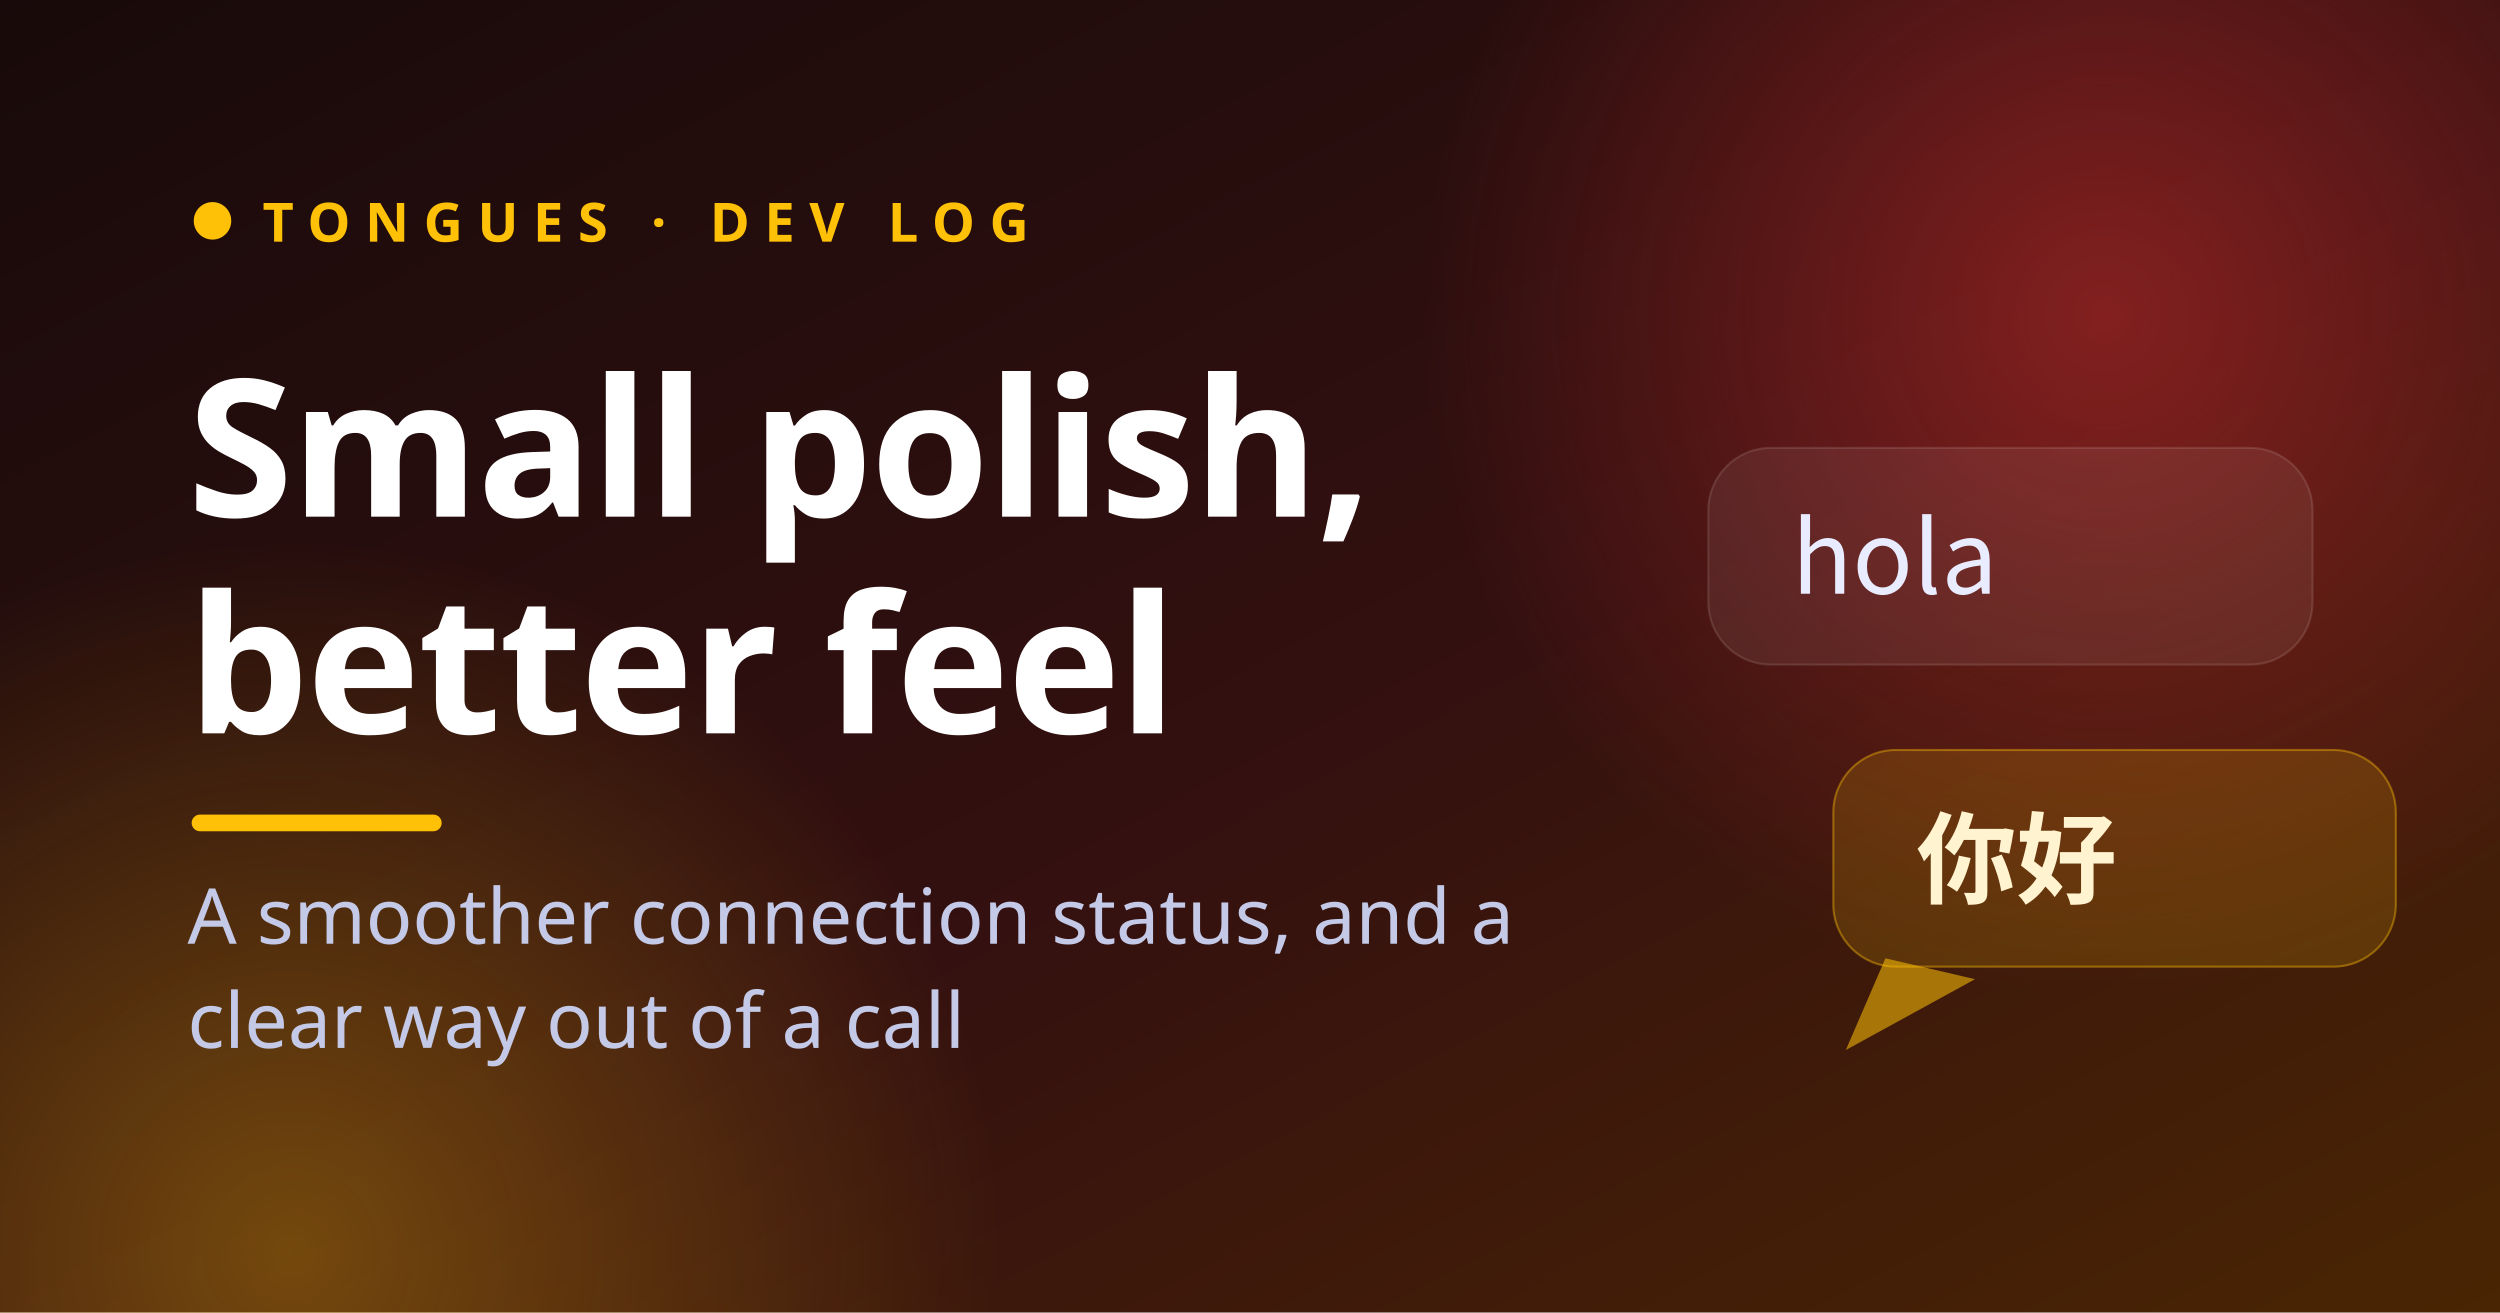
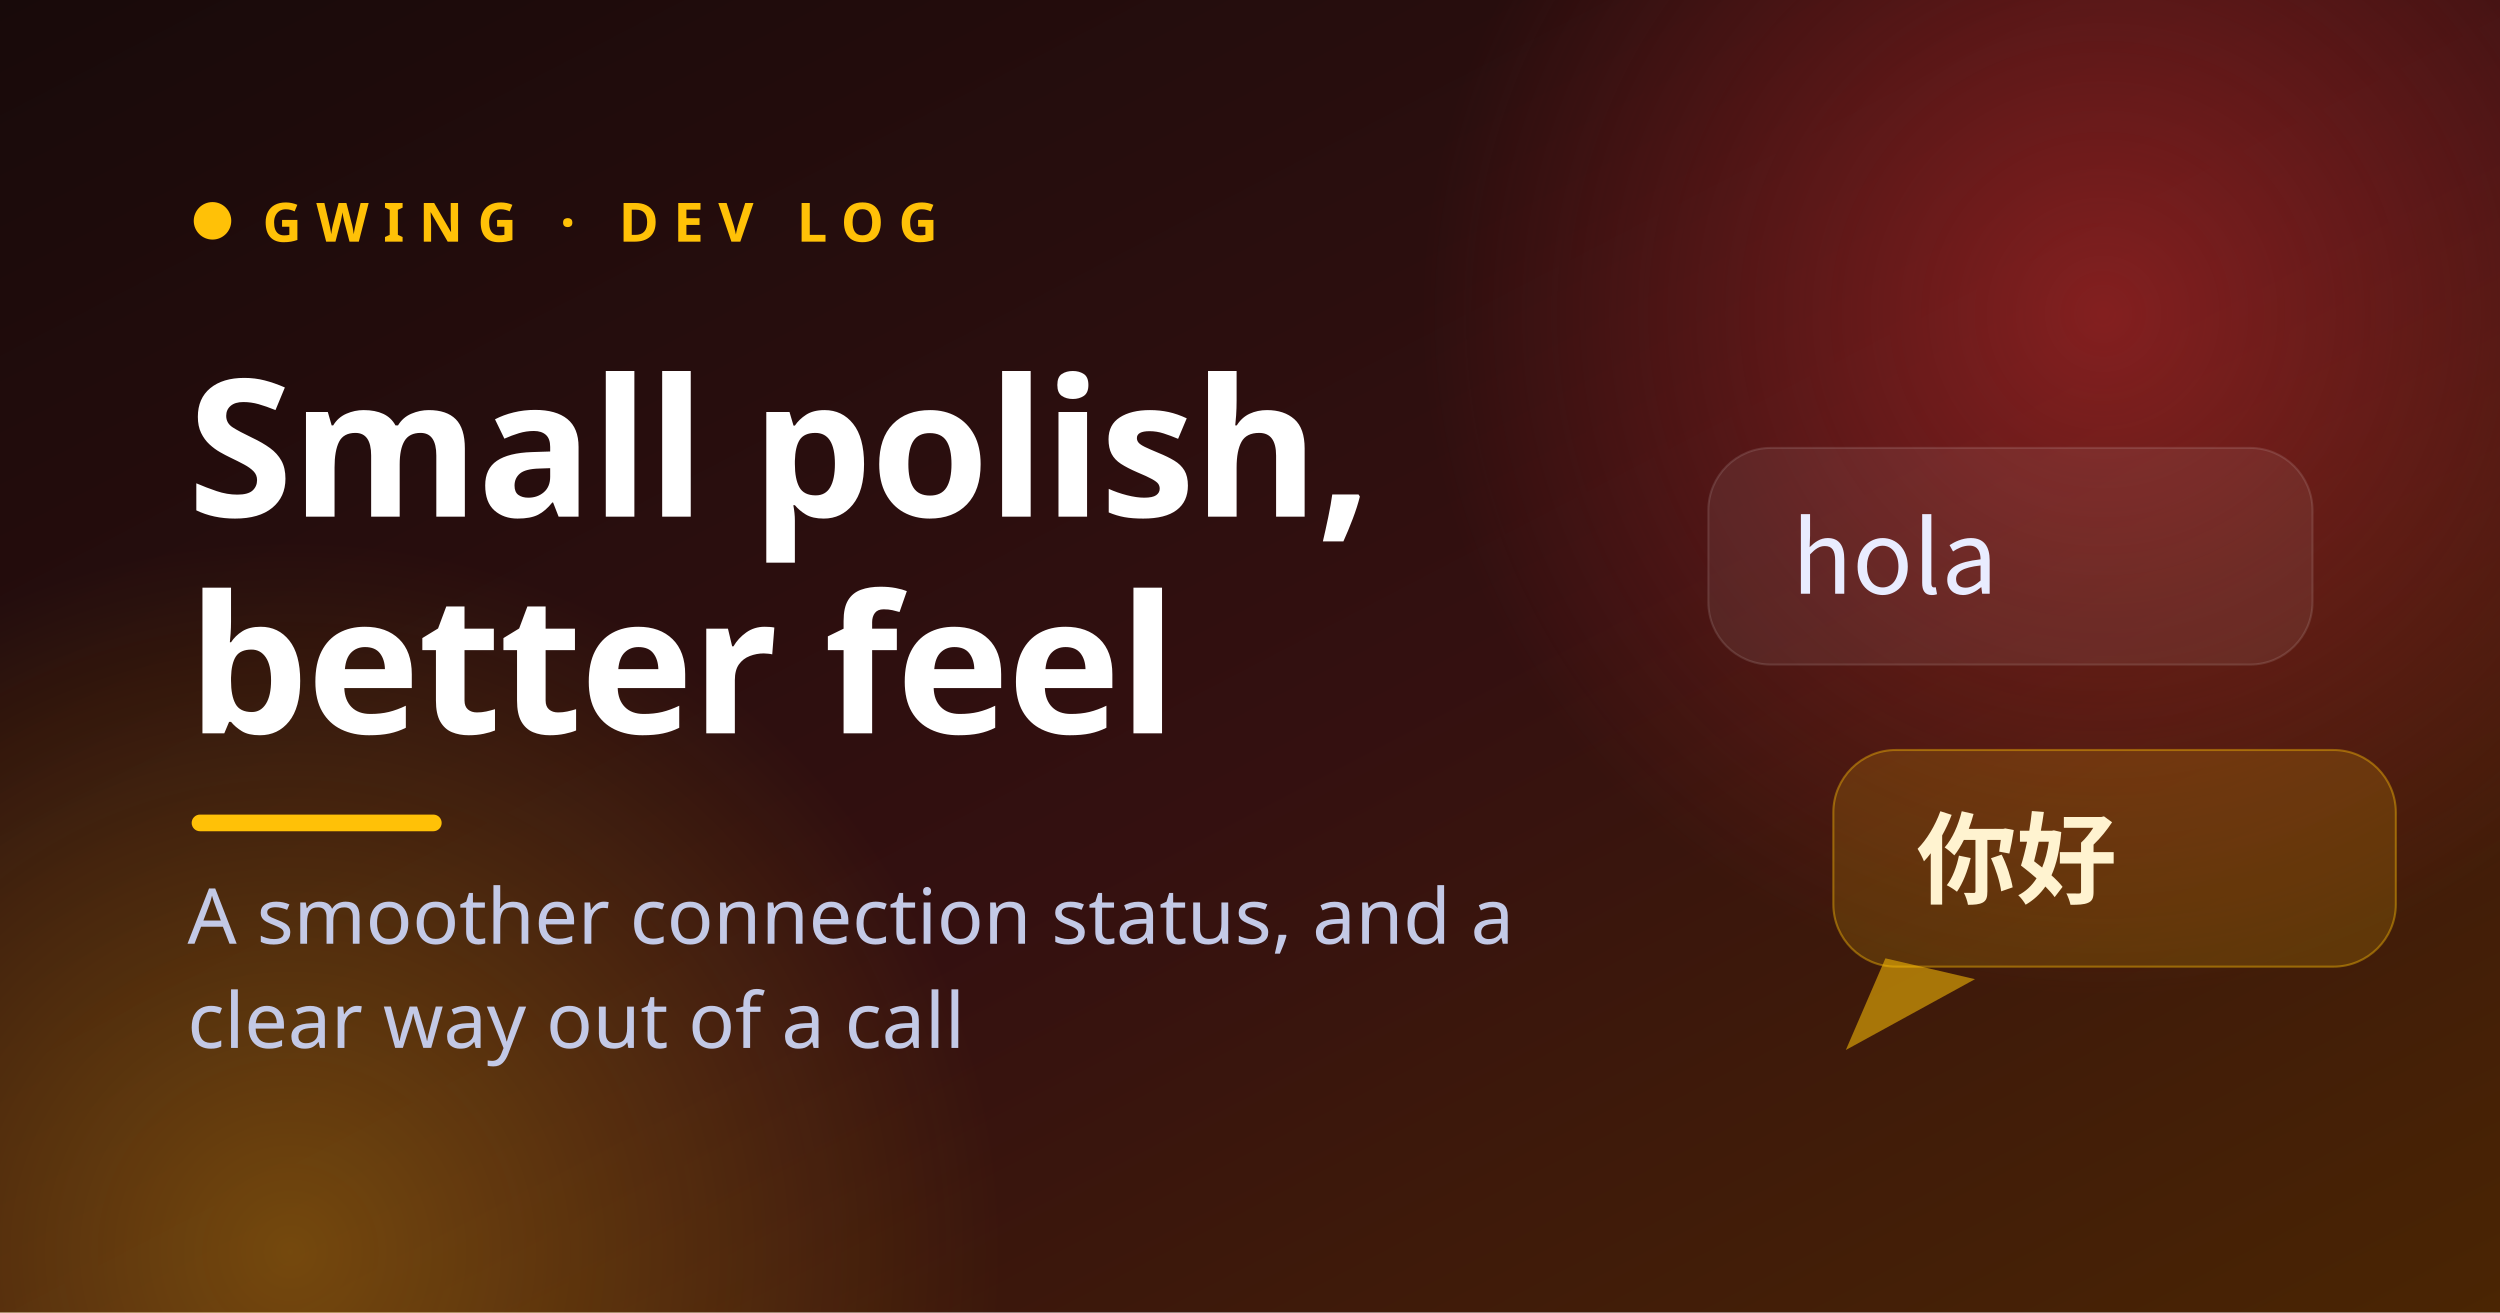
<svg xmlns="http://www.w3.org/2000/svg" width="1200" height="630" viewBox="0 0 1200 630">
  <defs>
    <linearGradient id="bg" x1="0%" y1="0%" x2="100%" y2="100%">
      <stop offset="0%" stop-color="#180a0a" />
      <stop offset="55%" stop-color="#341010" />
      <stop offset="100%" stop-color="#4a2503" />
    </linearGradient>
    <radialGradient id="glow" cx="50%" cy="50%" r="50%">
      <stop offset="0%" stop-color="#d32f2f" stop-opacity="0.5" />
      <stop offset="100%" stop-color="#d32f2f" stop-opacity="0" />
    </radialGradient>
    <radialGradient id="glow2" cx="50%" cy="50%" r="50%">
      <stop offset="0%" stop-color="#ffc107" stop-opacity="0.32" />
      <stop offset="100%" stop-color="#ffc107" stop-opacity="0" />
    </radialGradient>
  </defs>
  <rect width="1200" height="630" fill="url(#bg)" />
  <circle cx="1010" cy="150" r="330" fill="url(#glow)" />
  <circle cx="140" cy="600" r="340" fill="url(#glow2)" />
  <g>
    <rect x="820" y="215" width="290" height="104" rx="30" fill="#ffffff" fill-opacity="0.07" stroke="#ffffff" stroke-opacity="0.12" />
    <text x="860" y="285" font-family="Noto Sans CJK SC, Noto Sans, sans-serif" font-size="48" font-weight="500" fill="#e9ecff">hola</text>
    <rect x="880" y="360" width="270" height="104" rx="30" fill="#ffc107" fill-opacity="0.16" stroke="#ffc107" stroke-opacity="0.4" />
    <text x="920" y="430" font-family="Noto Sans CJK SC, Noto Sans, sans-serif" font-size="48" font-weight="600" fill="#fff3d0">你好</text>
    <path d="M905 460 L886 504 L948 470 Z" fill="#ffc107" fill-opacity="0.55" />
  </g>
  <circle cx="102" cy="106" r="9" fill="#ffc107" />
-   <text x="126" y="116" font-family="Noto Sans, Liberation Sans, DejaVu Sans, sans-serif" font-size="26" font-weight="700" letter-spacing="7" fill="#ffc107">TONGUES · DEV LOG</text>
+   <text x="126" y="116" font-family="Noto Sans, Liberation Sans, DejaVu Sans, sans-serif" font-size="26" font-weight="700" letter-spacing="7" fill="#ffc107">GWING · DEV LOG</text>
  <text x="90" y="248" font-family="Noto Sans, Liberation Sans, DejaVu Sans, sans-serif" font-size="92" font-weight="800" fill="#ffffff" letter-spacing="-1">Small polish,</text>
  <text x="90" y="352" font-family="Noto Sans, Liberation Sans, DejaVu Sans, sans-serif" font-size="92" font-weight="800" fill="#ffffff" letter-spacing="-1">better feel</text>
  <rect x="92" y="391" width="120" height="8" rx="4" fill="#ffc107" />
  <text x="90" y="453" font-family="Noto Sans, Liberation Sans, DejaVu Sans, sans-serif" font-size="37" font-weight="400" fill="#c3c9e6">A smoother connection status, and a</text>
  <text x="90" y="503" font-family="Noto Sans, Liberation Sans, DejaVu Sans, sans-serif" font-size="37" font-weight="400" fill="#c3c9e6">clear way out of a call</text>
</svg>
